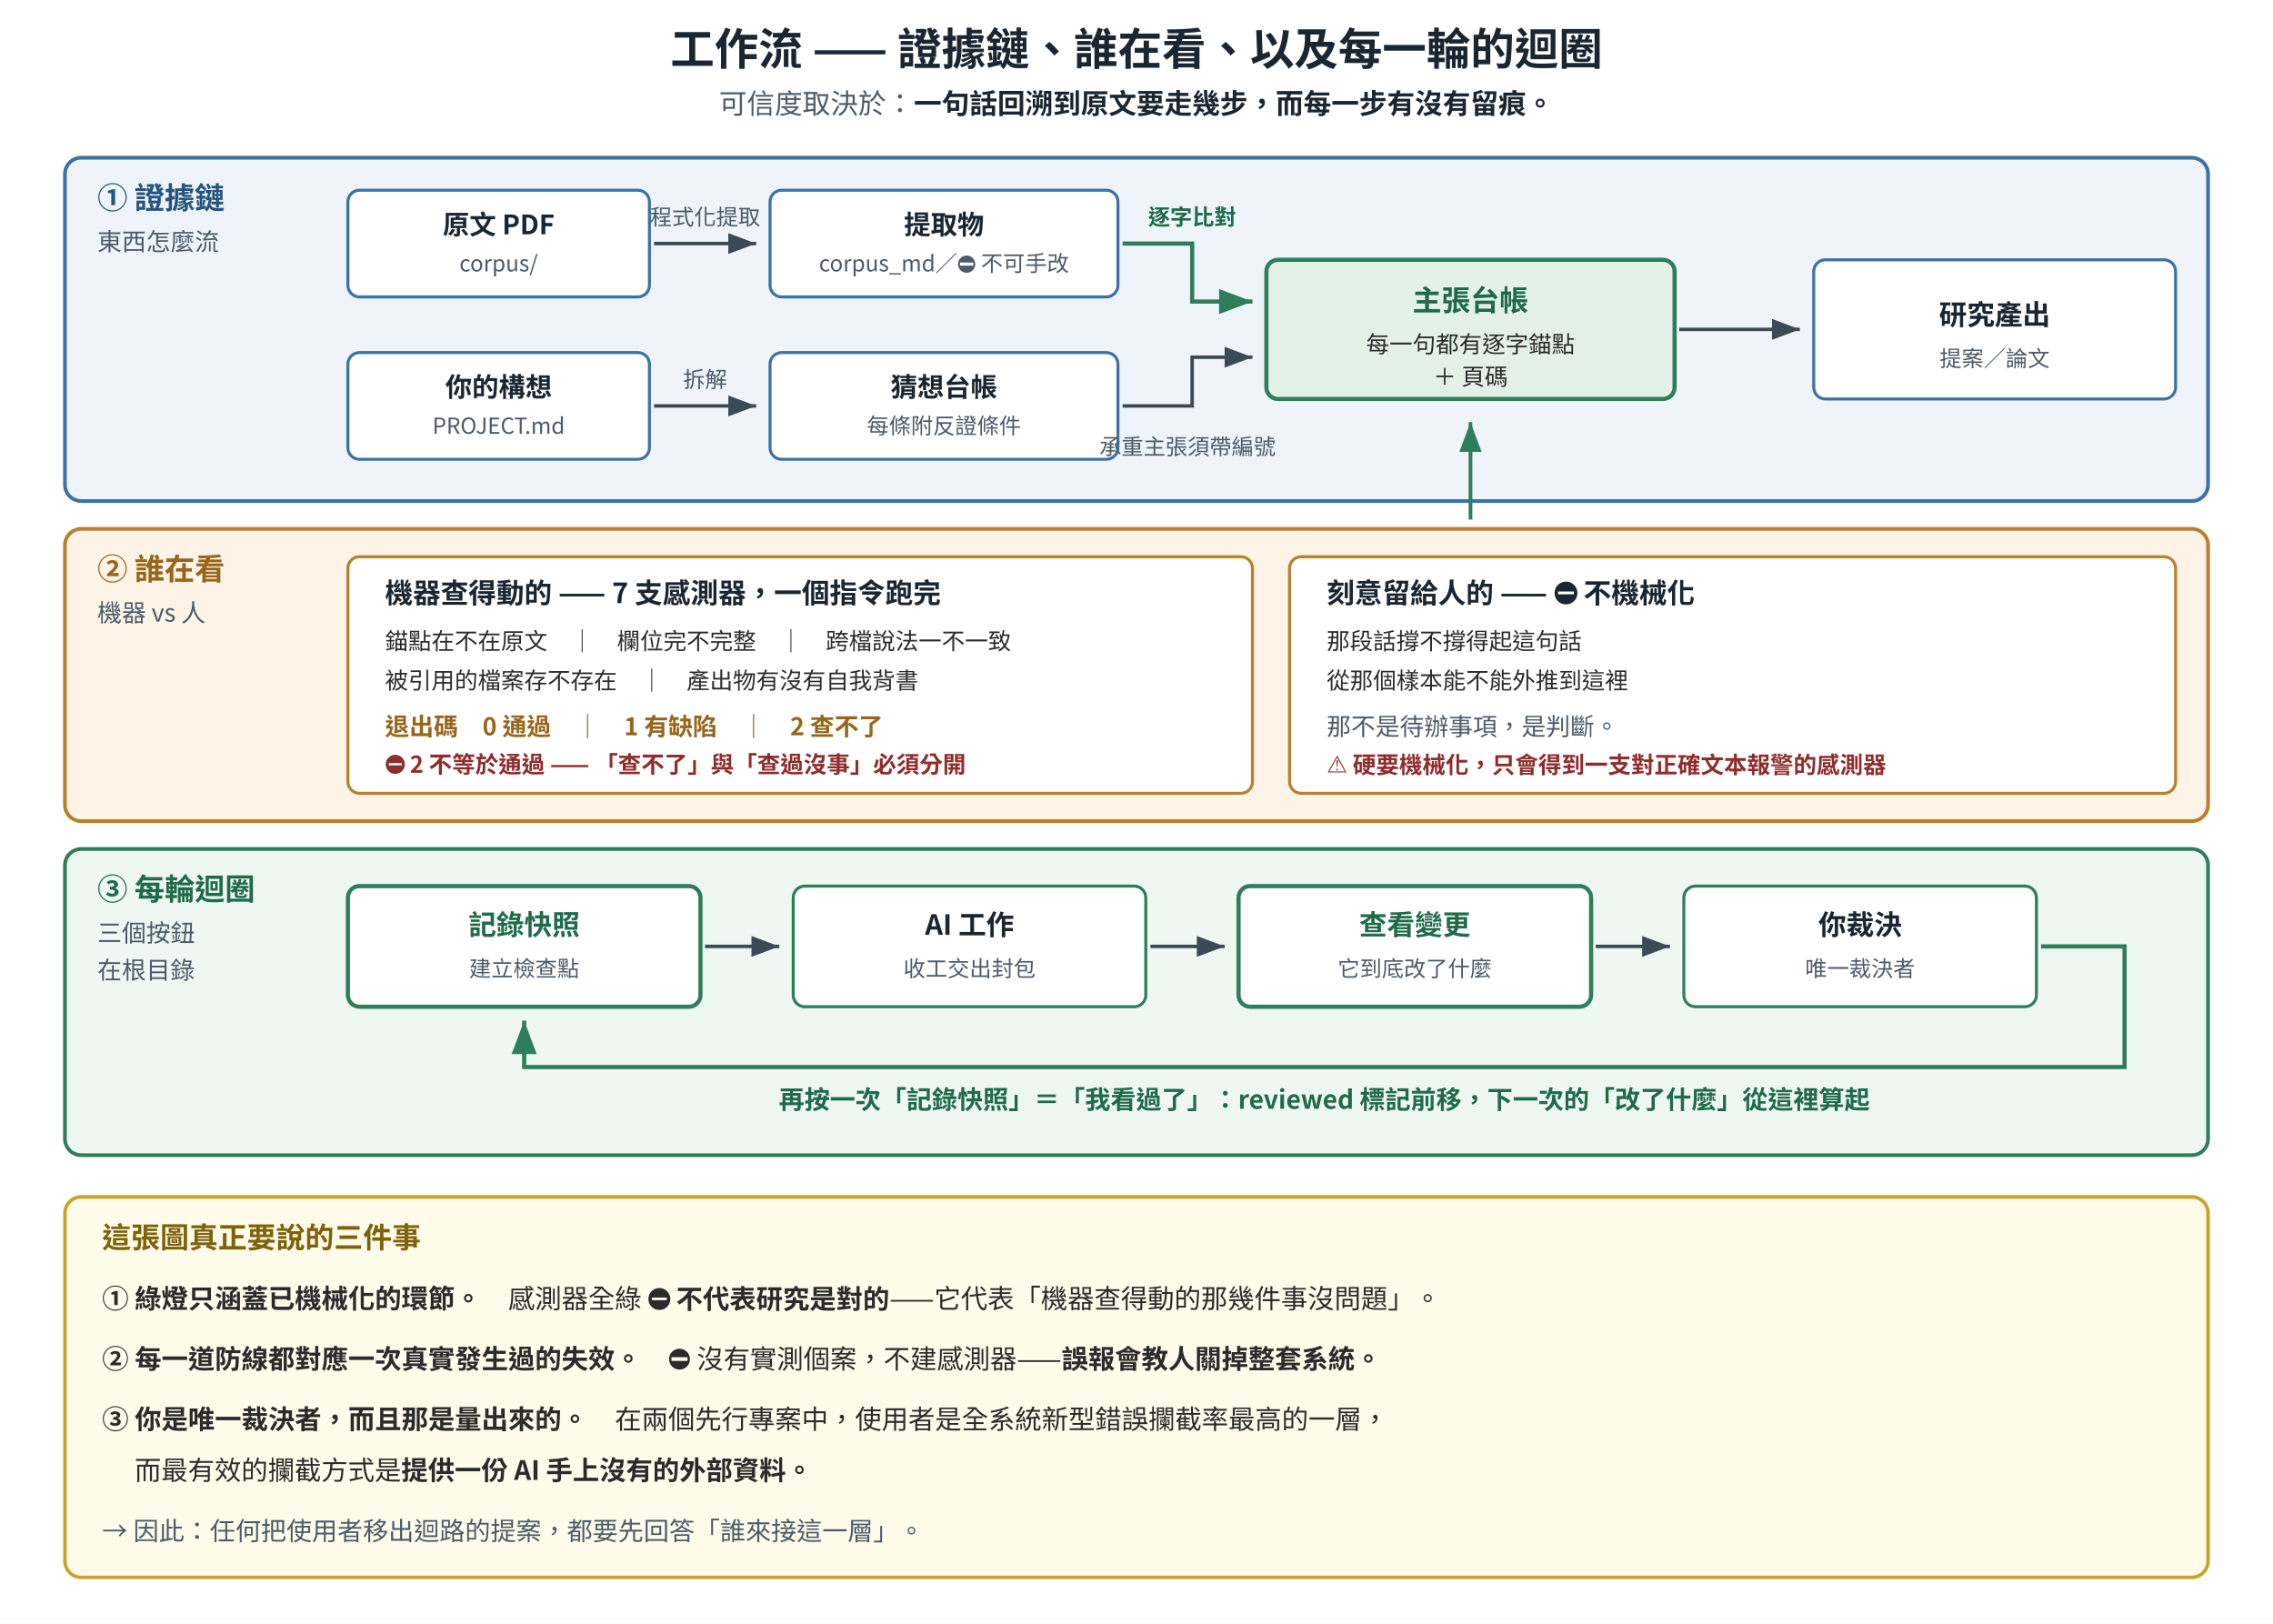
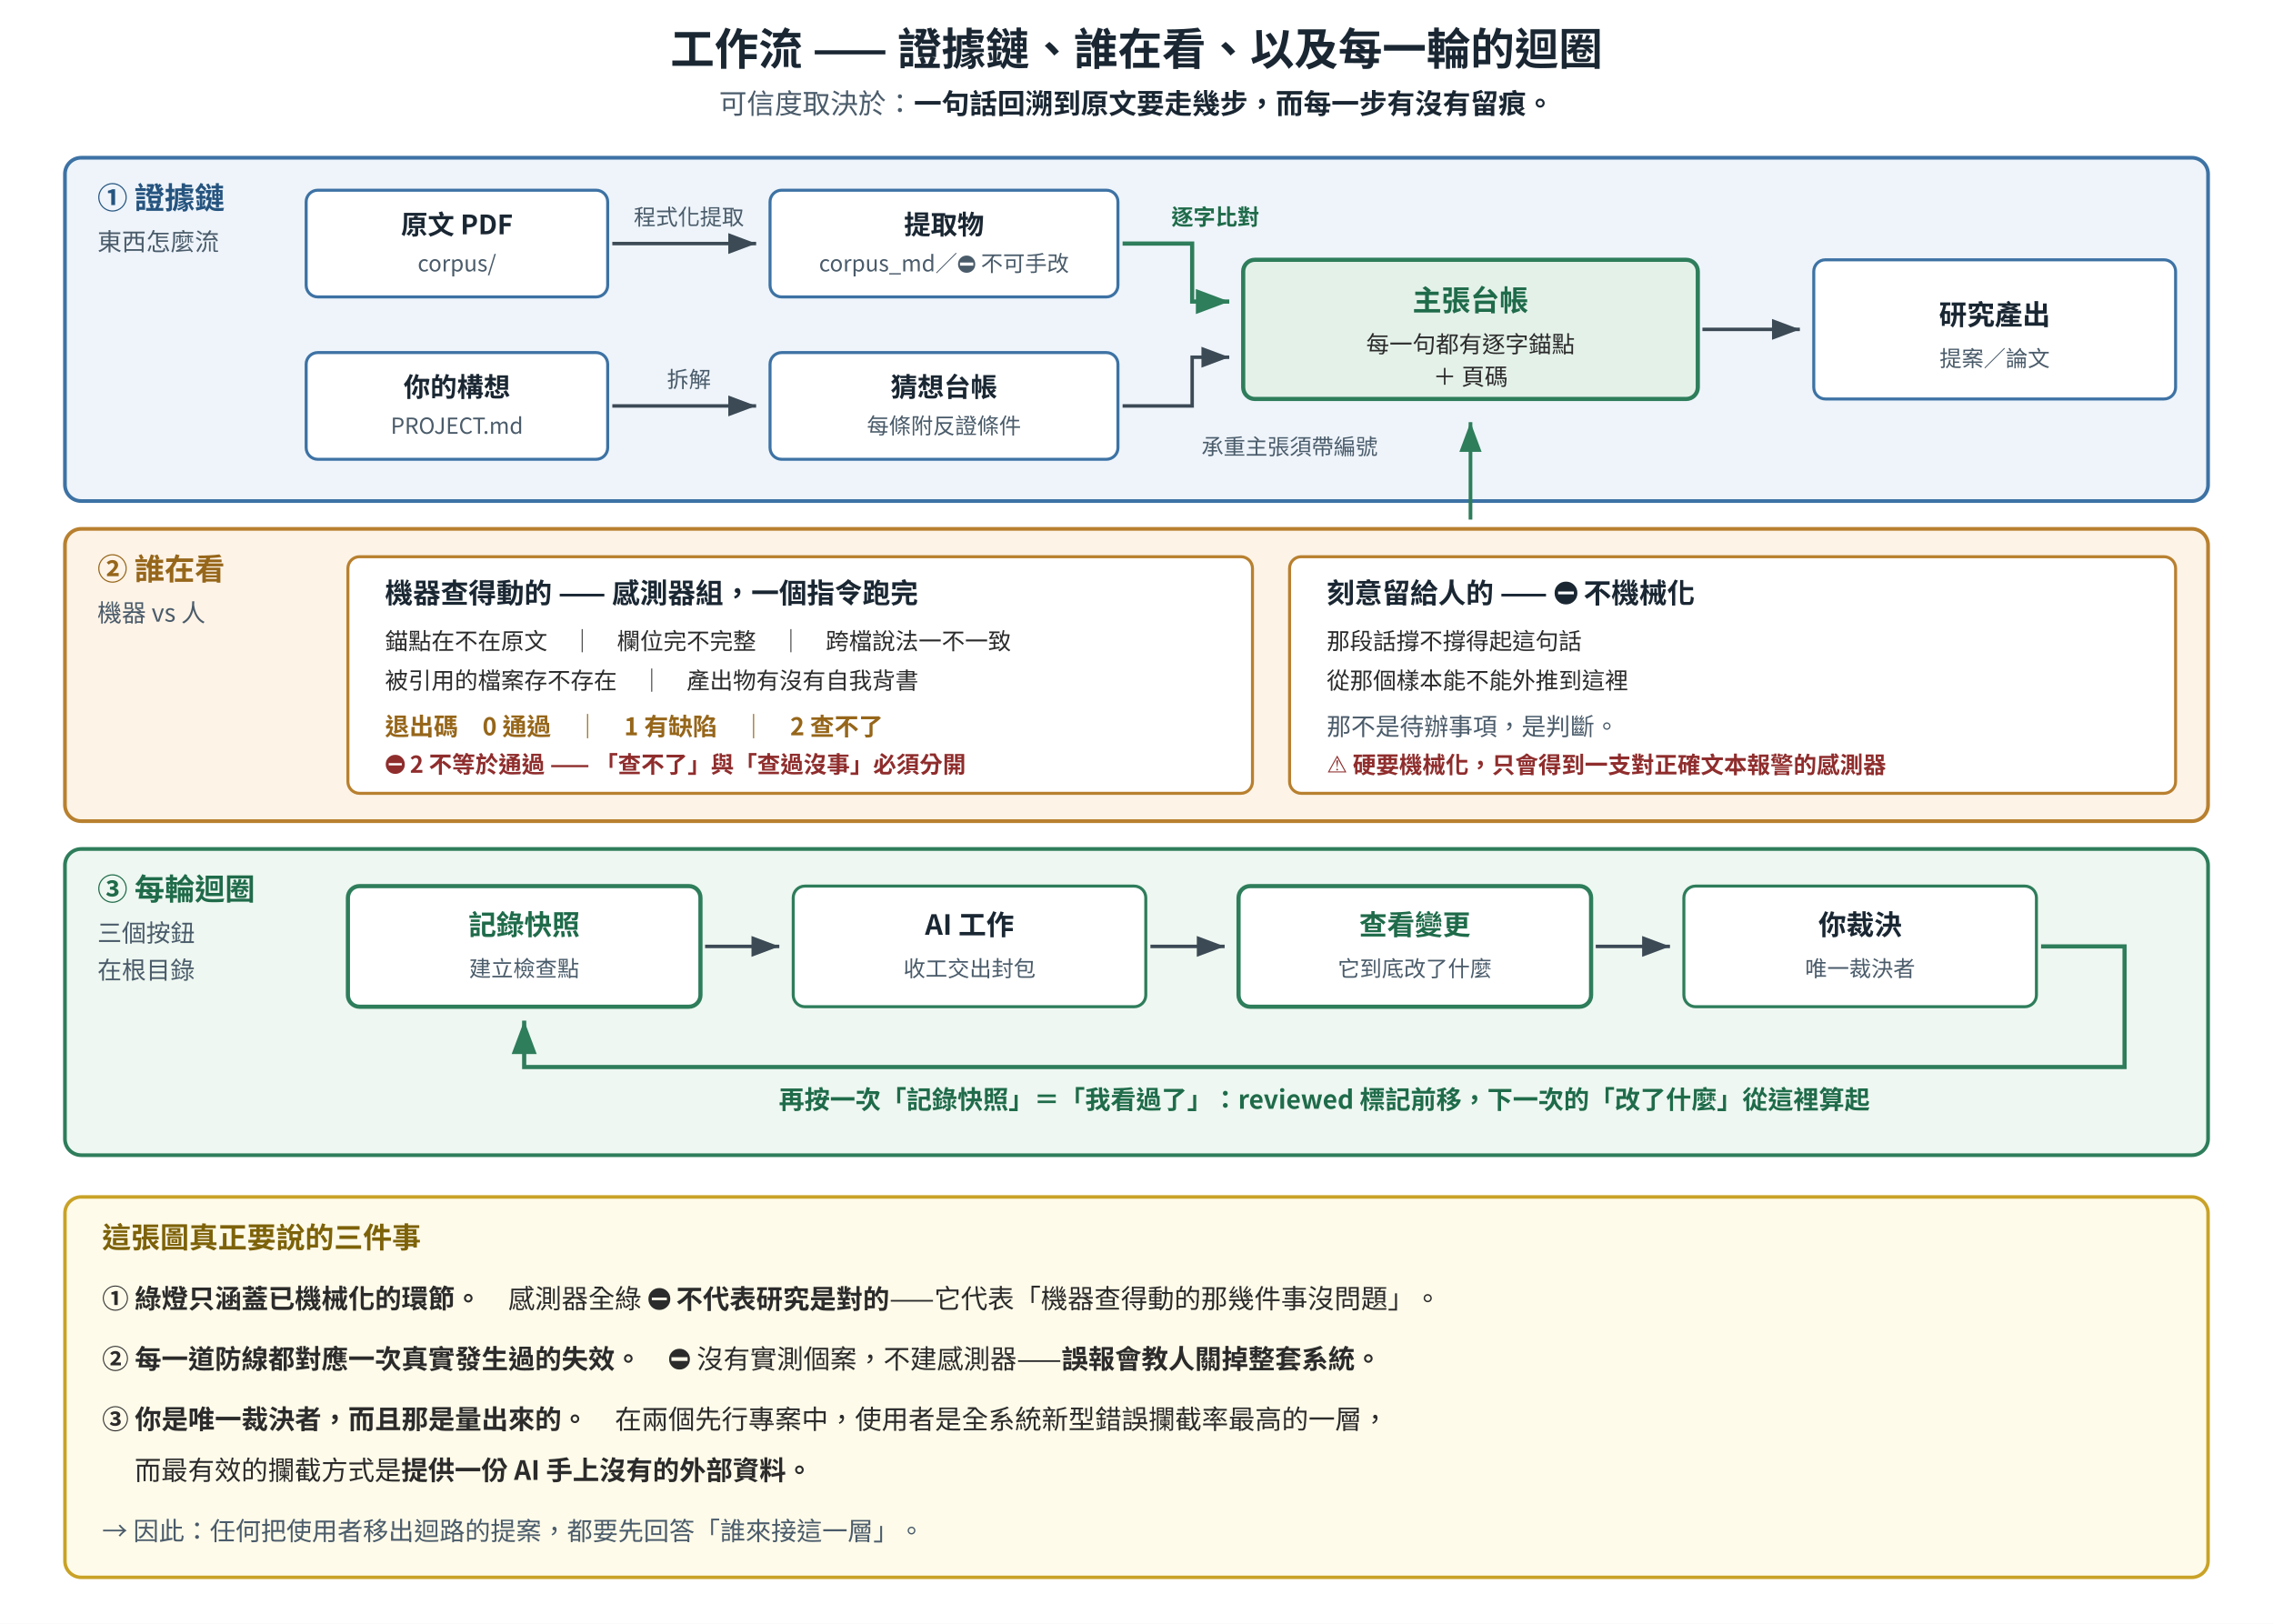
<svg xmlns="http://www.w3.org/2000/svg" viewBox="0 0 980 700" width="980" height="700" font-family="Noto Sans CJK TC, Noto Sans TC, PingFang TC, Microsoft JhengHei, sans-serif">
  <rect x="0" y="0" width="980" height="700" fill="#ffffff" />
  <defs>
    <marker id="b" markerWidth="9" markerHeight="9" refX="8" refY="3" orient="auto">
      <path d="M0,0 L0,6 L8,3 z" fill="#3c4a56" />
    </marker>
    <marker id="bg" markerWidth="9" markerHeight="9" refX="8" refY="3" orient="auto">
      <path d="M0,0 L0,6 L8,3 z" fill="#2e7d5b" />
    </marker>
    <marker id="by" markerWidth="9" markerHeight="9" refX="8" refY="3" orient="auto">
      <path d="M0,0 L0,6 L8,3 z" fill="#b8802f" />
    </marker>
  </defs>
  <text x="490" y="28" text-anchor="middle" font-size="19" font-weight="bold" fill="#1a2733">工作流 —— 證據鏈、誰在看、以及每一輪的迴圈</text>
  <text x="490" y="49" text-anchor="middle" font-size="12" fill="#4a5b6a">可信度取決於：<tspan font-weight="bold" fill="#1a2733">一句話回溯到原文要走幾步，而每一步有沒有留痕。</tspan>
  </text>
  <rect x="28" y="68" width="924" height="148" rx="7" fill="#eef4fa" stroke="#3d72a4" stroke-width="1.6" />
  <text x="42" y="90" font-size="13" font-weight="bold" fill="#25547f">① 證據鏈</text>
  <text x="42" y="108" font-size="10.5" fill="#4a5b6a">東西怎麼流</text>
-   <rect x="150" y="82" width="130" height="46" rx="5" fill="#fff" stroke="#3d72a4" stroke-width="1.3" />
-   <text x="215" y="101" text-anchor="middle" font-size="11.5" font-weight="bold" fill="#1a2733">原文 PDF</text>
-   <text x="215" y="117" text-anchor="middle" font-size="9.5" fill="#4a5b6a">corpus/</text>
+   <rect x="132" y="82" width="130" height="46" rx="5" fill="#fff" stroke="#3d72a4" stroke-width="1.3" />
+   <text x="197" y="101" text-anchor="middle" font-size="11.5" font-weight="bold" fill="#1a2733">原文 PDF</text>
+   <text x="197" y="117" text-anchor="middle" font-size="9.5" fill="#4a5b6a">corpus/</text>
  <rect x="332" y="82" width="150" height="46" rx="5" fill="#fff" stroke="#3d72a4" stroke-width="1.3" />
  <text x="407" y="101" text-anchor="middle" font-size="11.5" font-weight="bold" fill="#1a2733">提取物</text>
  <text x="407" y="117" text-anchor="middle" font-size="9.5" fill="#4a5b6a">corpus_md／⛔ 不可手改</text>
-   <rect x="150" y="152" width="130" height="46" rx="5" fill="#fff" stroke="#3d72a4" stroke-width="1.3" />
-   <text x="215" y="171" text-anchor="middle" font-size="11.5" font-weight="bold" fill="#1a2733">你的構想</text>
-   <text x="215" y="187" text-anchor="middle" font-size="9.5" fill="#4a5b6a">PROJECT.md</text>
+   <rect x="132" y="152" width="130" height="46" rx="5" fill="#fff" stroke="#3d72a4" stroke-width="1.3" />
+   <text x="197" y="171" text-anchor="middle" font-size="11.5" font-weight="bold" fill="#1a2733">你的構想</text>
+   <text x="197" y="187" text-anchor="middle" font-size="9.5" fill="#4a5b6a">PROJECT.md</text>
  <rect x="332" y="152" width="150" height="46" rx="5" fill="#fff" stroke="#3d72a4" stroke-width="1.3" />
  <text x="407" y="171" text-anchor="middle" font-size="11.5" font-weight="bold" fill="#1a2733">猜想台帳</text>
  <text x="407" y="187" text-anchor="middle" font-size="9.5" fill="#4a5b6a">每條附反證條件</text>
-   <rect x="546" y="112" width="176" height="60" rx="5" fill="#e4f1e9" stroke="#2e7d5b" stroke-width="1.8" />
+   <rect x="536" y="112" width="196" height="60" rx="5" fill="#e4f1e9" stroke="#2e7d5b" stroke-width="1.8" />
  <text x="634" y="134" text-anchor="middle" font-size="12.5" font-weight="bold" fill="#1f6b4a">主張台帳</text>
  <text x="634" y="152" text-anchor="middle" font-size="10" fill="#2b2b2b">每一句都有逐字錨點</text>
  <text x="634" y="166" text-anchor="middle" font-size="10" fill="#2b2b2b">＋ 頁碼</text>
  <rect x="782" y="112" width="156" height="60" rx="5" fill="#fff" stroke="#3d72a4" stroke-width="1.3" />
  <text x="860" y="140" text-anchor="middle" font-size="12" font-weight="bold" fill="#1a2733">研究產出</text>
  <text x="860" y="158" text-anchor="middle" font-size="9.5" fill="#4a5b6a">提案／論文</text>
-   <line x1="282" y1="105" x2="326" y2="105" stroke="#3c4a56" stroke-width="1.5" marker-end="url(#b)" />
-   <text x="304" y="97" text-anchor="middle" font-size="9.5" fill="#4a5b6a">程式化提取</text>
-   <line x1="282" y1="175" x2="326" y2="175" stroke="#3c4a56" stroke-width="1.5" marker-end="url(#b)" />
-   <text x="304" y="167" text-anchor="middle" font-size="9.5" fill="#4a5b6a">拆解</text>
-   <path d="M484,105 L514,105 L514,130 L540,130" fill="none" stroke="#2e7d5b" stroke-width="1.8" marker-end="url(#bg)" />
-   <text x="514" y="97" text-anchor="middle" font-size="9.5" font-weight="bold" fill="#1f6b4a">逐字比對</text>
-   <path d="M484,175 L514,175 L514,154 L540,154" fill="none" stroke="#3c4a56" stroke-width="1.5" marker-end="url(#b)" />
-   <text x="512" y="196" text-anchor="middle" font-size="9.5" fill="#4a5b6a">承重主張須帶編號</text>
-   <line x1="724" y1="142" x2="776" y2="142" stroke="#3c4a56" stroke-width="1.5" marker-end="url(#b)" />
+   <line x1="264" y1="105" x2="326" y2="105" stroke="#3c4a56" stroke-width="1.5" marker-end="url(#b)" />
+   <text x="297" y="97" text-anchor="middle" font-size="9.5" fill="#4a5b6a">程式化提取</text>
+   <line x1="264" y1="175" x2="326" y2="175" stroke="#3c4a56" stroke-width="1.5" marker-end="url(#b)" />
+   <text x="297" y="167" text-anchor="middle" font-size="9.5" fill="#4a5b6a">拆解</text>
+   <path d="M484,105 L514,105 L514,130 L530,130" fill="none" stroke="#2e7d5b" stroke-width="1.8" marker-end="url(#bg)" />
+   <text x="524" y="97" text-anchor="middle" font-size="9.5" font-weight="bold" fill="#1f6b4a">逐字比對</text>
+   <path d="M484,175 L514,175 L514,154 L530,154" fill="none" stroke="#3c4a56" stroke-width="1.5" marker-end="url(#b)" />
+   <text x="556" y="196" text-anchor="middle" font-size="9.5" fill="#4a5b6a">承重主張須帶編號</text>
+   <line x1="734" y1="142" x2="776" y2="142" stroke="#3c4a56" stroke-width="1.5" marker-end="url(#b)" />
  <rect x="28" y="228" width="924" height="126" rx="7" fill="#fdf3e7" stroke="#b8802f" stroke-width="1.6" />
  <text x="42" y="250" font-size="13" font-weight="bold" fill="#96661a">② 誰在看</text>
  <text x="42" y="268" font-size="10.5" fill="#4a5b6a">機器 vs 人</text>
  <rect x="150" y="240" width="390" height="102" rx="5" fill="#fff" stroke="#b8802f" stroke-width="1.3" />
-   <text x="166" y="260" font-size="12" font-weight="bold" fill="#1a2733">機器查得動的 —— 7 支感測器，一個指令跑完</text>
+   <text x="166" y="260" font-size="12" font-weight="bold" fill="#1a2733">機器查得動的 —— 感測器組，一個指令跑完</text>
  <text x="166" y="280" font-size="10" fill="#2b2b2b">錨點在不在原文　｜　欄位完不完整　｜　跨檔說法一不一致</text>
  <text x="166" y="297" font-size="10" fill="#2b2b2b">被引用的檔案存不存在　｜　產出物有沒有自我背書</text>
  <text x="166" y="317" font-size="10.5" font-weight="bold" fill="#96661a">退出碼　0 通過　｜　1 有缺陷　｜　2 查不了</text>
  <text x="166" y="333" font-size="10" fill="#8f2d2d" font-weight="bold">⛔ 2 不等於通過 —— 「查不了」與「查過沒事」必須分開</text>
  <rect x="556" y="240" width="382" height="102" rx="5" fill="#fff" stroke="#b8802f" stroke-width="1.3" />
  <text x="572" y="260" font-size="12" font-weight="bold" fill="#1a2733">刻意留給人的 —— ⛔ 不機械化</text>
  <text x="572" y="280" font-size="10" fill="#2b2b2b">那段話撐不撐得起這句話</text>
  <text x="572" y="297" font-size="10" fill="#2b2b2b">從那個樣本能不能外推到這裡</text>
  <text x="572" y="317" font-size="10.5" fill="#4a5b6a">那不是待辦事項，是判斷。</text>
  <text x="572" y="333" font-size="10" fill="#8f2d2d" font-weight="bold">⚠️ 硬要機械化，只會得到一支對正確文本報警的感測器</text>
  <path d="M634,224 L634,182" fill="none" stroke="#2e7d5b" stroke-width="1.6" marker-end="url(#bg)" />
  <rect x="28" y="366" width="924" height="132" rx="7" fill="#eef7f1" stroke="#2e7d5b" stroke-width="1.6" />
  <text x="42" y="388" font-size="13" font-weight="bold" fill="#1f6b4a">③ 每輪迴圈</text>
  <text x="42" y="406" font-size="10.5" fill="#4a5b6a">三個按鈕</text>
  <text x="42" y="422" font-size="10.5" fill="#4a5b6a">在根目錄</text>
  <rect x="150" y="382" width="152" height="52" rx="5" fill="#fff" stroke="#2e7d5b" stroke-width="1.8" />
  <text x="226" y="403" text-anchor="middle" font-size="12" font-weight="bold" fill="#1f6b4a">記錄快照</text>
  <text x="226" y="421" text-anchor="middle" font-size="9.5" fill="#4a5b6a">建立檢查點</text>
  <rect x="342" y="382" width="152" height="52" rx="5" fill="#fff" stroke="#2e7d5b" stroke-width="1.3" />
  <text x="418" y="403" text-anchor="middle" font-size="12" font-weight="bold" fill="#1a2733">AI 工作</text>
  <text x="418" y="421" text-anchor="middle" font-size="9.5" fill="#4a5b6a">收工交出封包</text>
  <rect x="534" y="382" width="152" height="52" rx="5" fill="#fff" stroke="#2e7d5b" stroke-width="1.8" />
  <text x="610" y="403" text-anchor="middle" font-size="12" font-weight="bold" fill="#1f6b4a">查看變更</text>
  <text x="610" y="421" text-anchor="middle" font-size="9.5" fill="#4a5b6a">它到底改了什麼</text>
  <rect x="726" y="382" width="152" height="52" rx="5" fill="#fff" stroke="#2e7d5b" stroke-width="1.3" />
  <text x="802" y="403" text-anchor="middle" font-size="12" font-weight="bold" fill="#1a2733">你裁決</text>
  <text x="802" y="421" text-anchor="middle" font-size="9.5" fill="#4a5b6a">唯一裁決者</text>
  <line x1="304" y1="408" x2="336" y2="408" stroke="#3c4a56" stroke-width="1.5" marker-end="url(#b)" />
  <line x1="496" y1="408" x2="528" y2="408" stroke="#3c4a56" stroke-width="1.5" marker-end="url(#b)" />
  <line x1="688" y1="408" x2="720" y2="408" stroke="#3c4a56" stroke-width="1.5" marker-end="url(#b)" />
  <path d="M880,408 L916,408 L916,460 L226,460 L226,440" fill="none" stroke="#2e7d5b" stroke-width="1.8" marker-end="url(#bg)" />
  <text x="571" y="478" text-anchor="middle" font-size="11" font-weight="bold" fill="#1f6b4a">再按一次「記錄快照」＝「我看過了」：reviewed 標記前移，下一次的「改了什麼」從這裡算起</text>
  <rect x="28" y="516" width="924" height="164" rx="7" fill="#fffbea" stroke="#c9a227" stroke-width="1.5" />
  <text x="44" y="538" font-size="12.5" font-weight="bold" fill="#7d6209">這張圖真正要說的三件事</text>
  <text x="44" y="564" font-size="11.5" fill="#2b2b2b">
    <tspan font-weight="bold">① 綠燈只涵蓋已機械化的環節。</tspan>　感測器全綠 <tspan font-weight="bold">⛔ 不代表研究是對的</tspan>——它代表「機器查得動的那幾件事沒問題」。</text>
  <text x="44" y="590" font-size="11.5" fill="#2b2b2b">
    <tspan font-weight="bold">② 每一道防線都對應一次真實發生過的失效。</tspan>　⛔ 沒有實測個案，不建感測器——<tspan font-weight="bold">誤報會教人關掉整套系統。</tspan>
  </text>
  <text x="44" y="616" font-size="11.5" fill="#2b2b2b">
    <tspan font-weight="bold">③ 你是唯一裁決者，而且那是量出來的。</tspan>　在兩個先行專案中，使用者是全系統新型錯誤攔截率最高的一層，</text>
  <text x="58" y="638" font-size="11.5" fill="#2b2b2b">而最有效的攔截方式是<tspan font-weight="bold">提供一份 AI 手上沒有的外部資料。</tspan>
  </text>
  <text x="44" y="664" font-size="11" fill="#4a5b6a">→ 因此：任何把使用者移出迴路的提案，都要先回答「誰來接這一層」。</text>
</svg>
